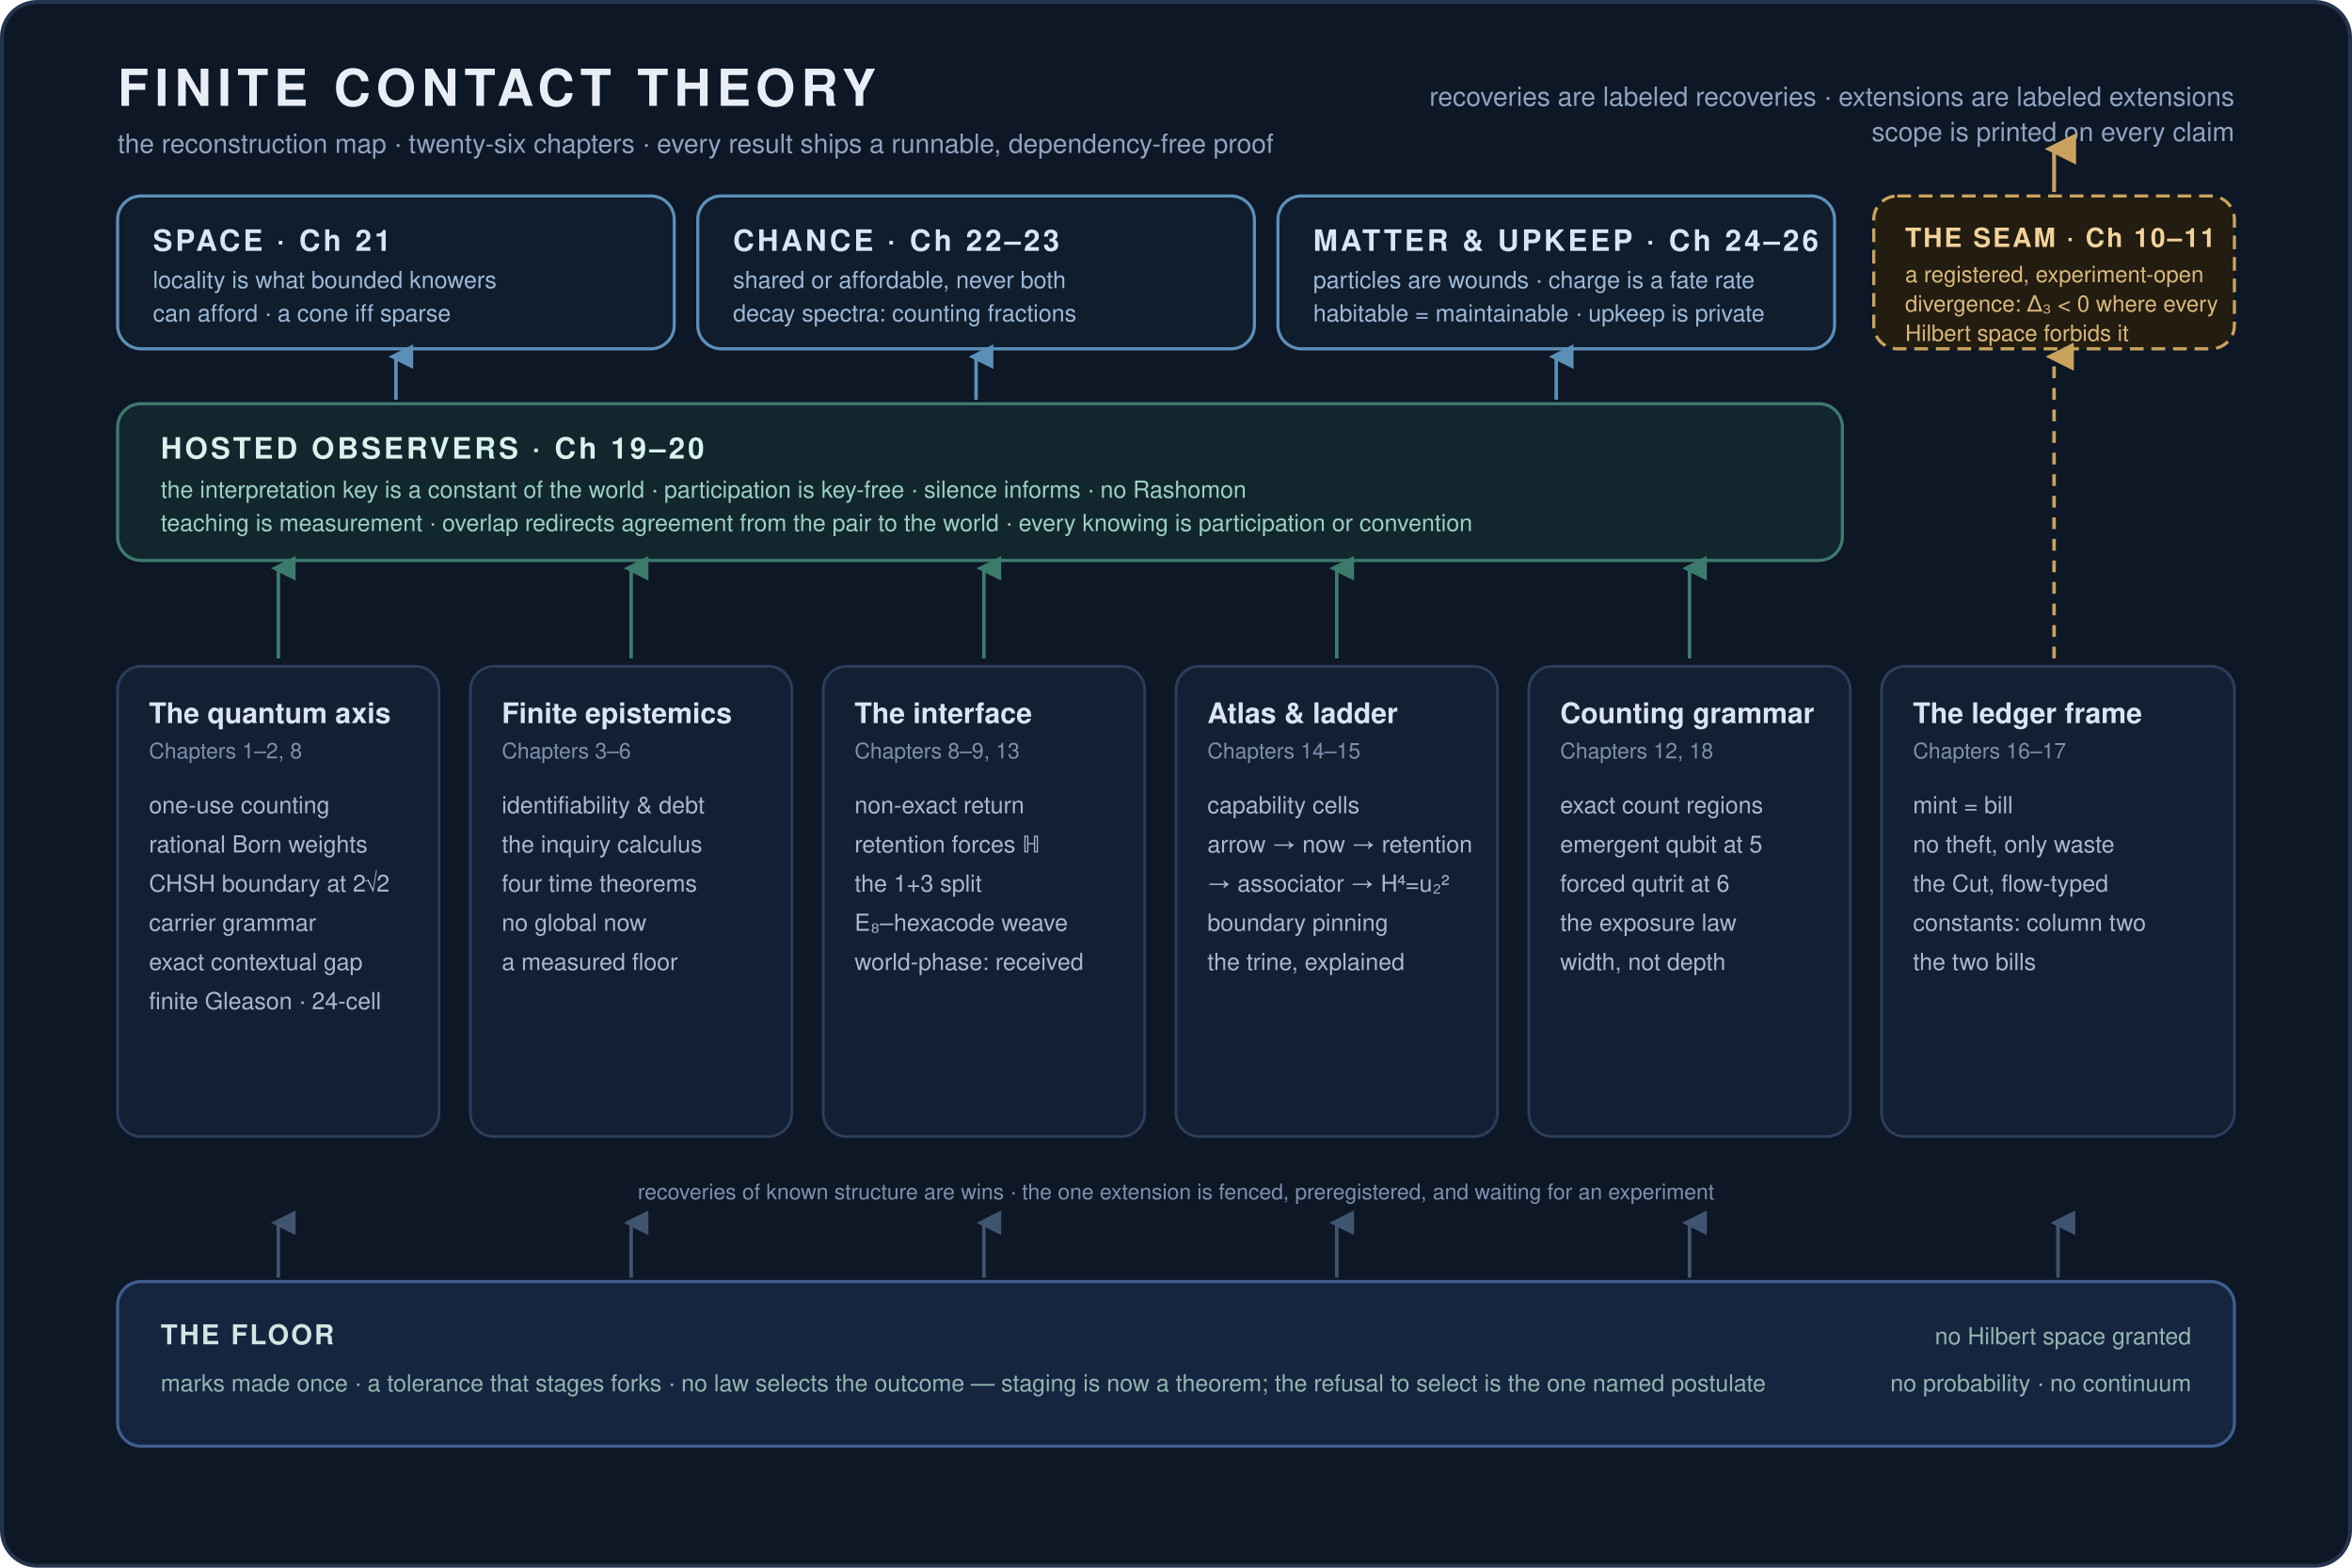
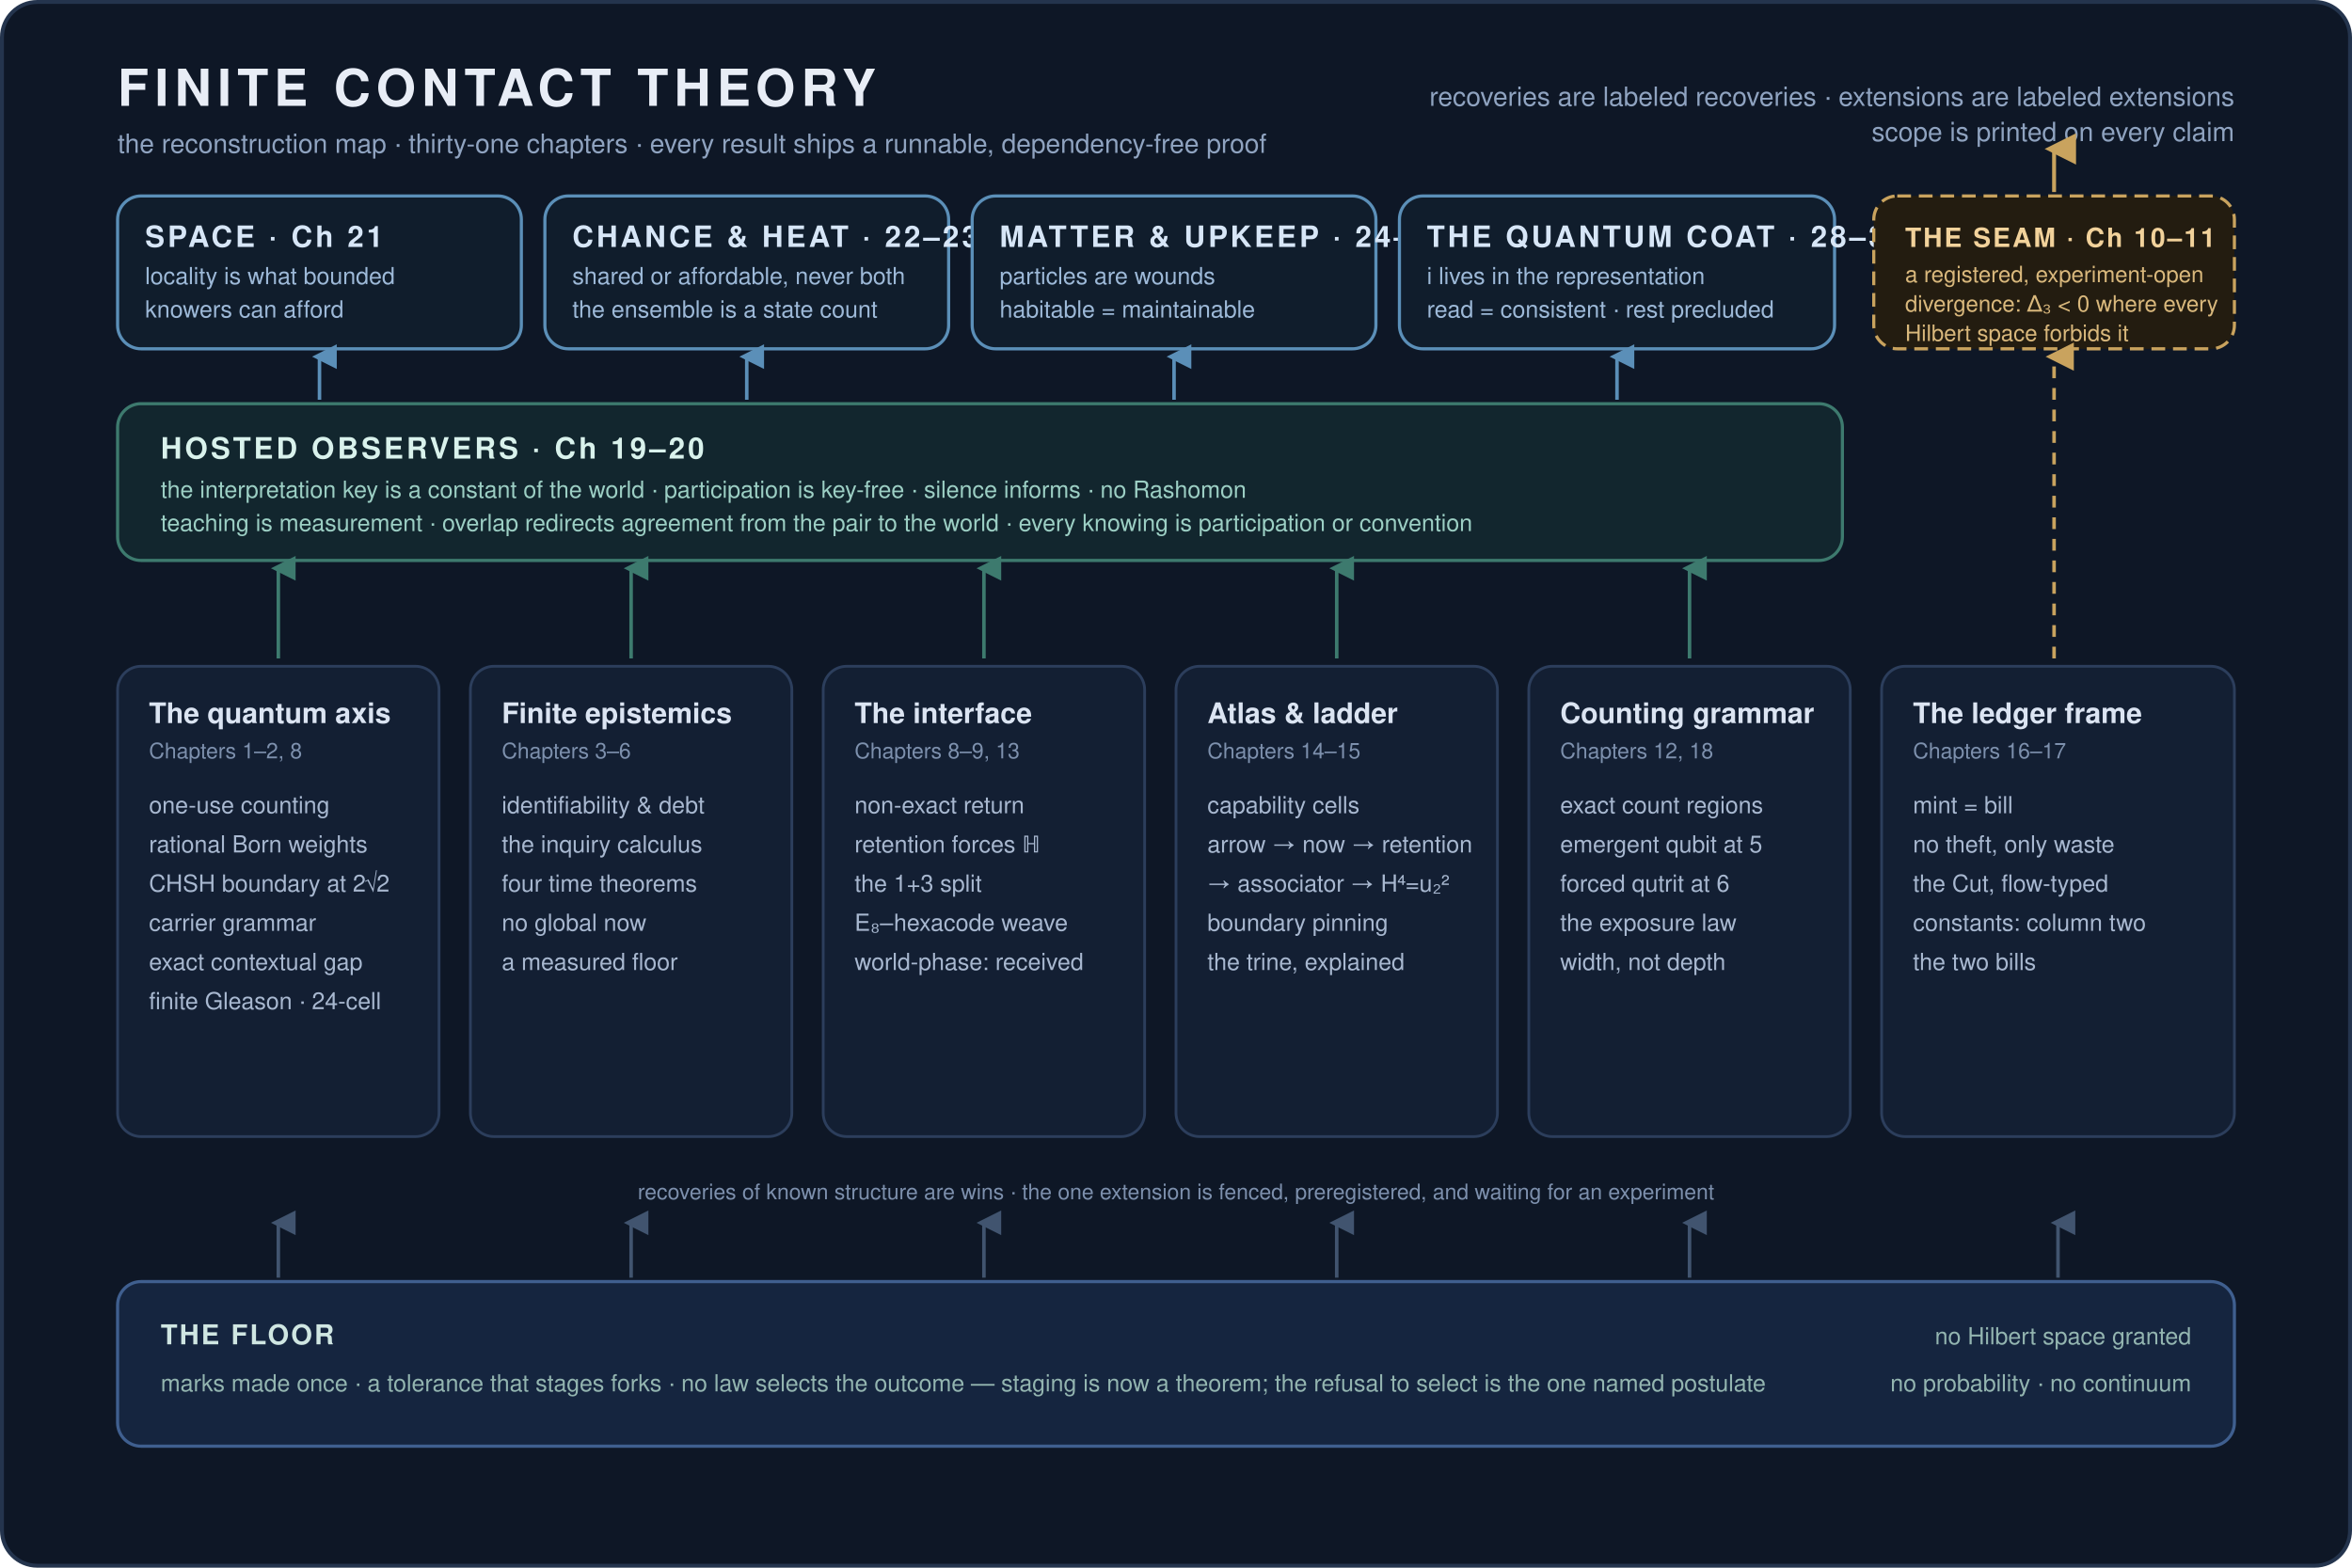
- <svg xmlns="http://www.w3.org/2000/svg" viewBox="0 0 1200 800" role="img" aria-label="The finite-contact reconstruction map: from the one-use floor, six lines of results rise — the quantum axis, finite epistemics, the interface reconstruction, the atlas and ladder, the counting grammar, and the ledger frame — meeting the hosted-observer layer, above which sit the worlds the observer forces: space, chance, matter, and their upkeep. The registered divergence seam rises from the counting grammar past every layer, pointing beyond quantum mechanics.">
+ <svg xmlns="http://www.w3.org/2000/svg" viewBox="0 0 1200 800" role="img" aria-label="The finite-contact reconstruction map: from the one-use floor, six lines of results rise — the quantum axis, finite epistemics, the interface reconstruction, the atlas and ladder, the counting grammar, and the ledger frame — meeting the hosted-observer layer, above which sit the worlds the observer forces: space, chance and heat, matter and upkeep, and the quantum coat. The registered divergence seam rises from the counting grammar past every layer, pointing beyond quantum mechanics.">
  <defs>
    <style>
      .t   { font-family: ui-sans-serif, system-ui, -apple-system, "Segoe UI", Helvetica, Arial, sans-serif; }
      .ttl { fill:#e8edf6; font-size:26px; font-weight:700; letter-spacing:3px; }
      .sub { fill:#8fa3c0; font-size:13.5px; }
      .h   { fill:#dbe4f2; font-size:14.5px; font-weight:650; }
      .b   { fill:#a8b8d0; font-size:12px; }
      .s   { fill:#7d90ad; font-size:11px; }
      .fl  { fill:#cfe6e2; font-size:14px; font-weight:650; letter-spacing:1px; }
      .flb { fill:#93b5b0; font-size:12px; }
      .ob  { fill:#d9f2ec; font-size:15px; font-weight:700; letter-spacing:1.5px; }
      .obb { fill:#9ccfc4; font-size:12px; }
      .sp  { fill:#d7e6f7; font-size:15px; font-weight:700; letter-spacing:1.5px; }
      .spb { fill:#9db9d8; font-size:12px; }
      .dv  { fill:#f2d29b; font-size:13.5px; font-weight:700; letter-spacing:1px; }
      .dvb { fill:#d9b87c; font-size:11.5px; }
    </style>
    <marker id="up" viewBox="0 0 10 10" refX="5" refY="3" markerWidth="7" markerHeight="7" orient="auto-start-reverse">
      <path d="M 0 10 L 5 0 L 10 10 z" fill="#41546f" />
    </marker>
    <marker id="upT" viewBox="0 0 10 10" refX="5" refY="3" markerWidth="7" markerHeight="7" orient="auto-start-reverse">
      <path d="M 0 10 L 5 0 L 10 10 z" fill="#3d7a6e" />
    </marker>
    <marker id="upB" viewBox="0 0 10 10" refX="5" refY="3" markerWidth="7" markerHeight="7" orient="auto-start-reverse">
      <path d="M 0 10 L 5 0 L 10 10 z" fill="#5b8fb8" />
    </marker>
    <marker id="upA" viewBox="0 0 10 10" refX="5" refY="3" markerWidth="8" markerHeight="8" orient="auto-start-reverse">
      <path d="M 0 10 L 5 0 L 10 10 z" fill="#c9a35e" />
    </marker>
  </defs>
  <rect x="1" y="1" width="1198" height="798" rx="18" fill="#0e1726" stroke="#24344d" stroke-width="2" />
  <text x="60" y="54" class="t ttl">FINITE CONTACT THEORY</text>
-   <text x="60" y="78" class="t sub">the reconstruction map · twenty-six chapters · every result ships a runnable, dependency-free proof</text>
+   <text x="60" y="78" class="t sub">the reconstruction map · thirty-one chapters · every result ships a runnable, dependency-free proof</text>
  <text x="1140" y="54" text-anchor="end" class="t sub">recoveries are labeled recoveries · extensions are labeled extensions</text>
  <text x="1140" y="72" text-anchor="end" class="t sub">scope is printed on every claim</text>
-   <rect x="60" y="100" width="284" height="78" rx="12" fill="#101d2c" stroke="#5b8fb8" stroke-width="1.6" />
-   <text x="78" y="128" class="t sp">SPACE · Ch 21</text>
-   <text x="78" y="147" class="t spb">locality is what bounded knowers</text>
-   <text x="78" y="164" class="t spb">can afford · a cone iff sparse</text>
-   <rect x="356" y="100" width="284" height="78" rx="12" fill="#101d2c" stroke="#5b8fb8" stroke-width="1.6" />
-   <text x="374" y="128" class="t sp">CHANCE · Ch 22–23</text>
-   <text x="374" y="147" class="t spb">shared or affordable, never both</text>
-   <text x="374" y="164" class="t spb">decay spectra: counting fractions</text>
-   <rect x="652" y="100" width="284" height="78" rx="12" fill="#101d2c" stroke="#5b8fb8" stroke-width="1.6" />
-   <text x="670" y="128" class="t sp">MATTER &amp; UPKEEP · Ch 24–26</text>
-   <text x="670" y="147" class="t spb">particles are wounds · charge is a fate rate</text>
-   <text x="670" y="164" class="t spb">habitable = maintainable · upkeep is private</text>
+   <rect x="60" y="100" width="206" height="78" rx="12" fill="#101d2c" stroke="#5b8fb8" stroke-width="1.6" />
+   <text x="74" y="126" class="t sp">SPACE · Ch 21</text>
+   <text x="74" y="145" class="t spb">locality is what bounded</text>
+   <text x="74" y="162" class="t spb">knowers can afford</text>
+   <rect x="278" y="100" width="206" height="78" rx="12" fill="#101d2c" stroke="#5b8fb8" stroke-width="1.6" />
+   <text x="292" y="126" class="t sp">CHANCE &amp; HEAT · 22–23, 27</text>
+   <text x="292" y="145" class="t spb">shared or affordable, never both</text>
+   <text x="292" y="162" class="t spb">the ensemble is a state count</text>
+   <rect x="496" y="100" width="206" height="78" rx="12" fill="#101d2c" stroke="#5b8fb8" stroke-width="1.6" />
+   <text x="510" y="126" class="t sp">MATTER &amp; UPKEEP · 24–26</text>
+   <text x="510" y="145" class="t spb">particles are wounds</text>
+   <text x="510" y="162" class="t spb">habitable = maintainable</text>
+   <rect x="714" y="100" width="222" height="78" rx="12" fill="#101d2c" stroke="#5b8fb8" stroke-width="1.6" />
+   <text x="728" y="126" class="t sp">THE QUANTUM COAT · 28–31</text>
+   <text x="728" y="145" class="t spb">i lives in the representation</text>
+   <text x="728" y="162" class="t spb">read = consistent · rest precluded</text>
  <rect x="956" y="100" width="184" height="78" rx="12" fill="#231c10" stroke="#c9a35e" stroke-width="1.6" stroke-dasharray="7 4" />
  <text x="972" y="126" class="t dv">THE SEAM · Ch 10–11</text>
  <text x="972" y="144" class="t dvb">a registered, experiment-open</text>
  <text x="972" y="159" class="t dvb">divergence: Δ₃ &lt; 0 where every</text>
  <text x="972" y="174" class="t dvb">Hilbert space forbids it</text>
  <line x1="1048" y1="98" x2="1048" y2="76" stroke="#c9a35e" stroke-width="2" marker-end="url(#upA)" />
-   <line x1="202" y1="204" x2="202" y2="182" stroke="#5b8fb8" stroke-width="1.8" marker-end="url(#upB)" />
-   <line x1="498" y1="204" x2="498" y2="182" stroke="#5b8fb8" stroke-width="1.8" marker-end="url(#upB)" />
-   <line x1="794" y1="204" x2="794" y2="182" stroke="#5b8fb8" stroke-width="1.8" marker-end="url(#upB)" />
+   <line x1="163" y1="204" x2="163" y2="182" stroke="#5b8fb8" stroke-width="1.8" marker-end="url(#upB)" />
+   <line x1="381" y1="204" x2="381" y2="182" stroke="#5b8fb8" stroke-width="1.8" marker-end="url(#upB)" />
+   <line x1="599" y1="204" x2="599" y2="182" stroke="#5b8fb8" stroke-width="1.8" marker-end="url(#upB)" />
+   <line x1="825" y1="204" x2="825" y2="182" stroke="#5b8fb8" stroke-width="1.8" marker-end="url(#upB)" />
  <rect x="60" y="206" width="880" height="80" rx="12" fill="#12262e" stroke="#3d7a6e" stroke-width="1.6" />
  <text x="82" y="234" class="t ob">HOSTED OBSERVERS · Ch 19–20</text>
  <text x="82" y="254" class="t obb">the interpretation key is a constant of the world · participation is key-free · silence informs · no Rashomon</text>
  <text x="82" y="271" class="t obb">teaching is measurement · overlap redirects agreement from the pair to the world · every knowing is participation or convention</text>
  <line x1="1048" y1="336" x2="1048" y2="182" stroke="#c9a35e" stroke-width="1.8" stroke-dasharray="6 5" marker-end="url(#upA)" />
  <line x1="142" y1="336" x2="142" y2="290" stroke="#3d7a6e" stroke-width="1.8" marker-end="url(#upT)" />
  <line x1="322" y1="336" x2="322" y2="290" stroke="#3d7a6e" stroke-width="1.8" marker-end="url(#upT)" />
  <line x1="502" y1="336" x2="502" y2="290" stroke="#3d7a6e" stroke-width="1.8" marker-end="url(#upT)" />
  <line x1="682" y1="336" x2="682" y2="290" stroke="#3d7a6e" stroke-width="1.8" marker-end="url(#upT)" />
  <line x1="862" y1="336" x2="862" y2="290" stroke="#3d7a6e" stroke-width="1.8" marker-end="url(#upT)" />
  <rect x="60" y="340" width="164" height="240" rx="12" fill="#131f33" stroke="#2c3e5c" stroke-width="1.4" />
  <text x="76" y="369" class="t h">The quantum axis</text>
  <text x="76" y="387" class="t s">Chapters 1–2, 8</text>
  <text x="76" y="415" class="t b">one-use counting</text>
  <text x="76" y="435" class="t b">rational Born weights</text>
  <text x="76" y="455" class="t b">CHSH boundary at 2√2</text>
  <text x="76" y="475" class="t b">carrier grammar</text>
  <text x="76" y="495" class="t b">exact contextual gap</text>
  <text x="76" y="515" class="t b">finite Gleason · 24-cell</text>
  <rect x="240" y="340" width="164" height="240" rx="12" fill="#131f33" stroke="#2c3e5c" stroke-width="1.4" />
  <text x="256" y="369" class="t h">Finite epistemics</text>
  <text x="256" y="387" class="t s">Chapters 3–6</text>
  <text x="256" y="415" class="t b">identifiability &amp; debt</text>
  <text x="256" y="435" class="t b">the inquiry calculus</text>
  <text x="256" y="455" class="t b">four time theorems</text>
  <text x="256" y="475" class="t b">no global now</text>
  <text x="256" y="495" class="t b">a measured floor</text>
  <rect x="420" y="340" width="164" height="240" rx="12" fill="#131f33" stroke="#2c3e5c" stroke-width="1.4" />
  <text x="436" y="369" class="t h">The interface</text>
  <text x="436" y="387" class="t s">Chapters 8–9, 13</text>
  <text x="436" y="415" class="t b">non-exact return</text>
  <text x="436" y="435" class="t b">retention forces ℍ</text>
  <text x="436" y="455" class="t b">the 1+3 split</text>
  <text x="436" y="475" class="t b">E₈–hexacode weave</text>
  <text x="436" y="495" class="t b">world-phase: received</text>
  <rect x="600" y="340" width="164" height="240" rx="12" fill="#131f33" stroke="#2c3e5c" stroke-width="1.4" />
  <text x="616" y="369" class="t h">Atlas &amp; ladder</text>
  <text x="616" y="387" class="t s">Chapters 14–15</text>
  <text x="616" y="415" class="t b">capability cells</text>
  <text x="616" y="435" class="t b">arrow → now → retention</text>
  <text x="616" y="455" class="t b">→ associator → H⁴=u₂²</text>
  <text x="616" y="475" class="t b">boundary pinning</text>
  <text x="616" y="495" class="t b">the trine, explained</text>
  <rect x="780" y="340" width="164" height="240" rx="12" fill="#131f33" stroke="#2c3e5c" stroke-width="1.4" />
  <text x="796" y="369" class="t h">Counting grammar</text>
  <text x="796" y="387" class="t s">Chapters 12, 18</text>
  <text x="796" y="415" class="t b">exact count regions</text>
  <text x="796" y="435" class="t b">emergent qubit at 5</text>
  <text x="796" y="455" class="t b">forced qutrit at 6</text>
  <text x="796" y="475" class="t b">the exposure law</text>
  <text x="796" y="495" class="t b">width, not depth</text>
  <rect x="960" y="340" width="180" height="240" rx="12" fill="#131f33" stroke="#2c3e5c" stroke-width="1.4" />
  <text x="976" y="369" class="t h">The ledger frame</text>
  <text x="976" y="387" class="t s">Chapters 16–17</text>
  <text x="976" y="415" class="t b">mint = bill</text>
  <text x="976" y="435" class="t b">no theft, only waste</text>
  <text x="976" y="455" class="t b">the Cut, flow-typed</text>
  <text x="976" y="475" class="t b">constants: column two</text>
  <text x="976" y="495" class="t b">the two bills</text>
  <text x="600" y="612" text-anchor="middle" class="t s">recoveries of known structure are wins · the one extension is fenced, preregistered, and waiting for an experiment</text>
  <line x1="142" y1="652" x2="142" y2="624" stroke="#41546f" stroke-width="1.8" marker-end="url(#up)" />
  <line x1="322" y1="652" x2="322" y2="624" stroke="#41546f" stroke-width="1.8" marker-end="url(#up)" />
  <line x1="502" y1="652" x2="502" y2="624" stroke="#41546f" stroke-width="1.8" marker-end="url(#up)" />
  <line x1="682" y1="652" x2="682" y2="624" stroke="#41546f" stroke-width="1.8" marker-end="url(#up)" />
  <line x1="862" y1="652" x2="862" y2="624" stroke="#41546f" stroke-width="1.8" marker-end="url(#up)" />
  <line x1="1050" y1="652" x2="1050" y2="624" stroke="#41546f" stroke-width="1.8" marker-end="url(#up)" />
  <rect x="60" y="654" width="1080" height="84" rx="12" fill="#15253f" stroke="#3f5f8f" stroke-width="1.6" />
  <text x="82" y="686" class="t fl">THE FLOOR</text>
  <text x="82" y="710" class="t flb">marks made once · a tolerance that stages forks · no law selects the outcome — staging is now a theorem; the refusal to select is the one named postulate</text>
  <text x="1118" y="686" text-anchor="end" class="t flb">no Hilbert space granted</text>
  <text x="1118" y="710" text-anchor="end" class="t flb">no probability · no continuum</text>
</svg>
